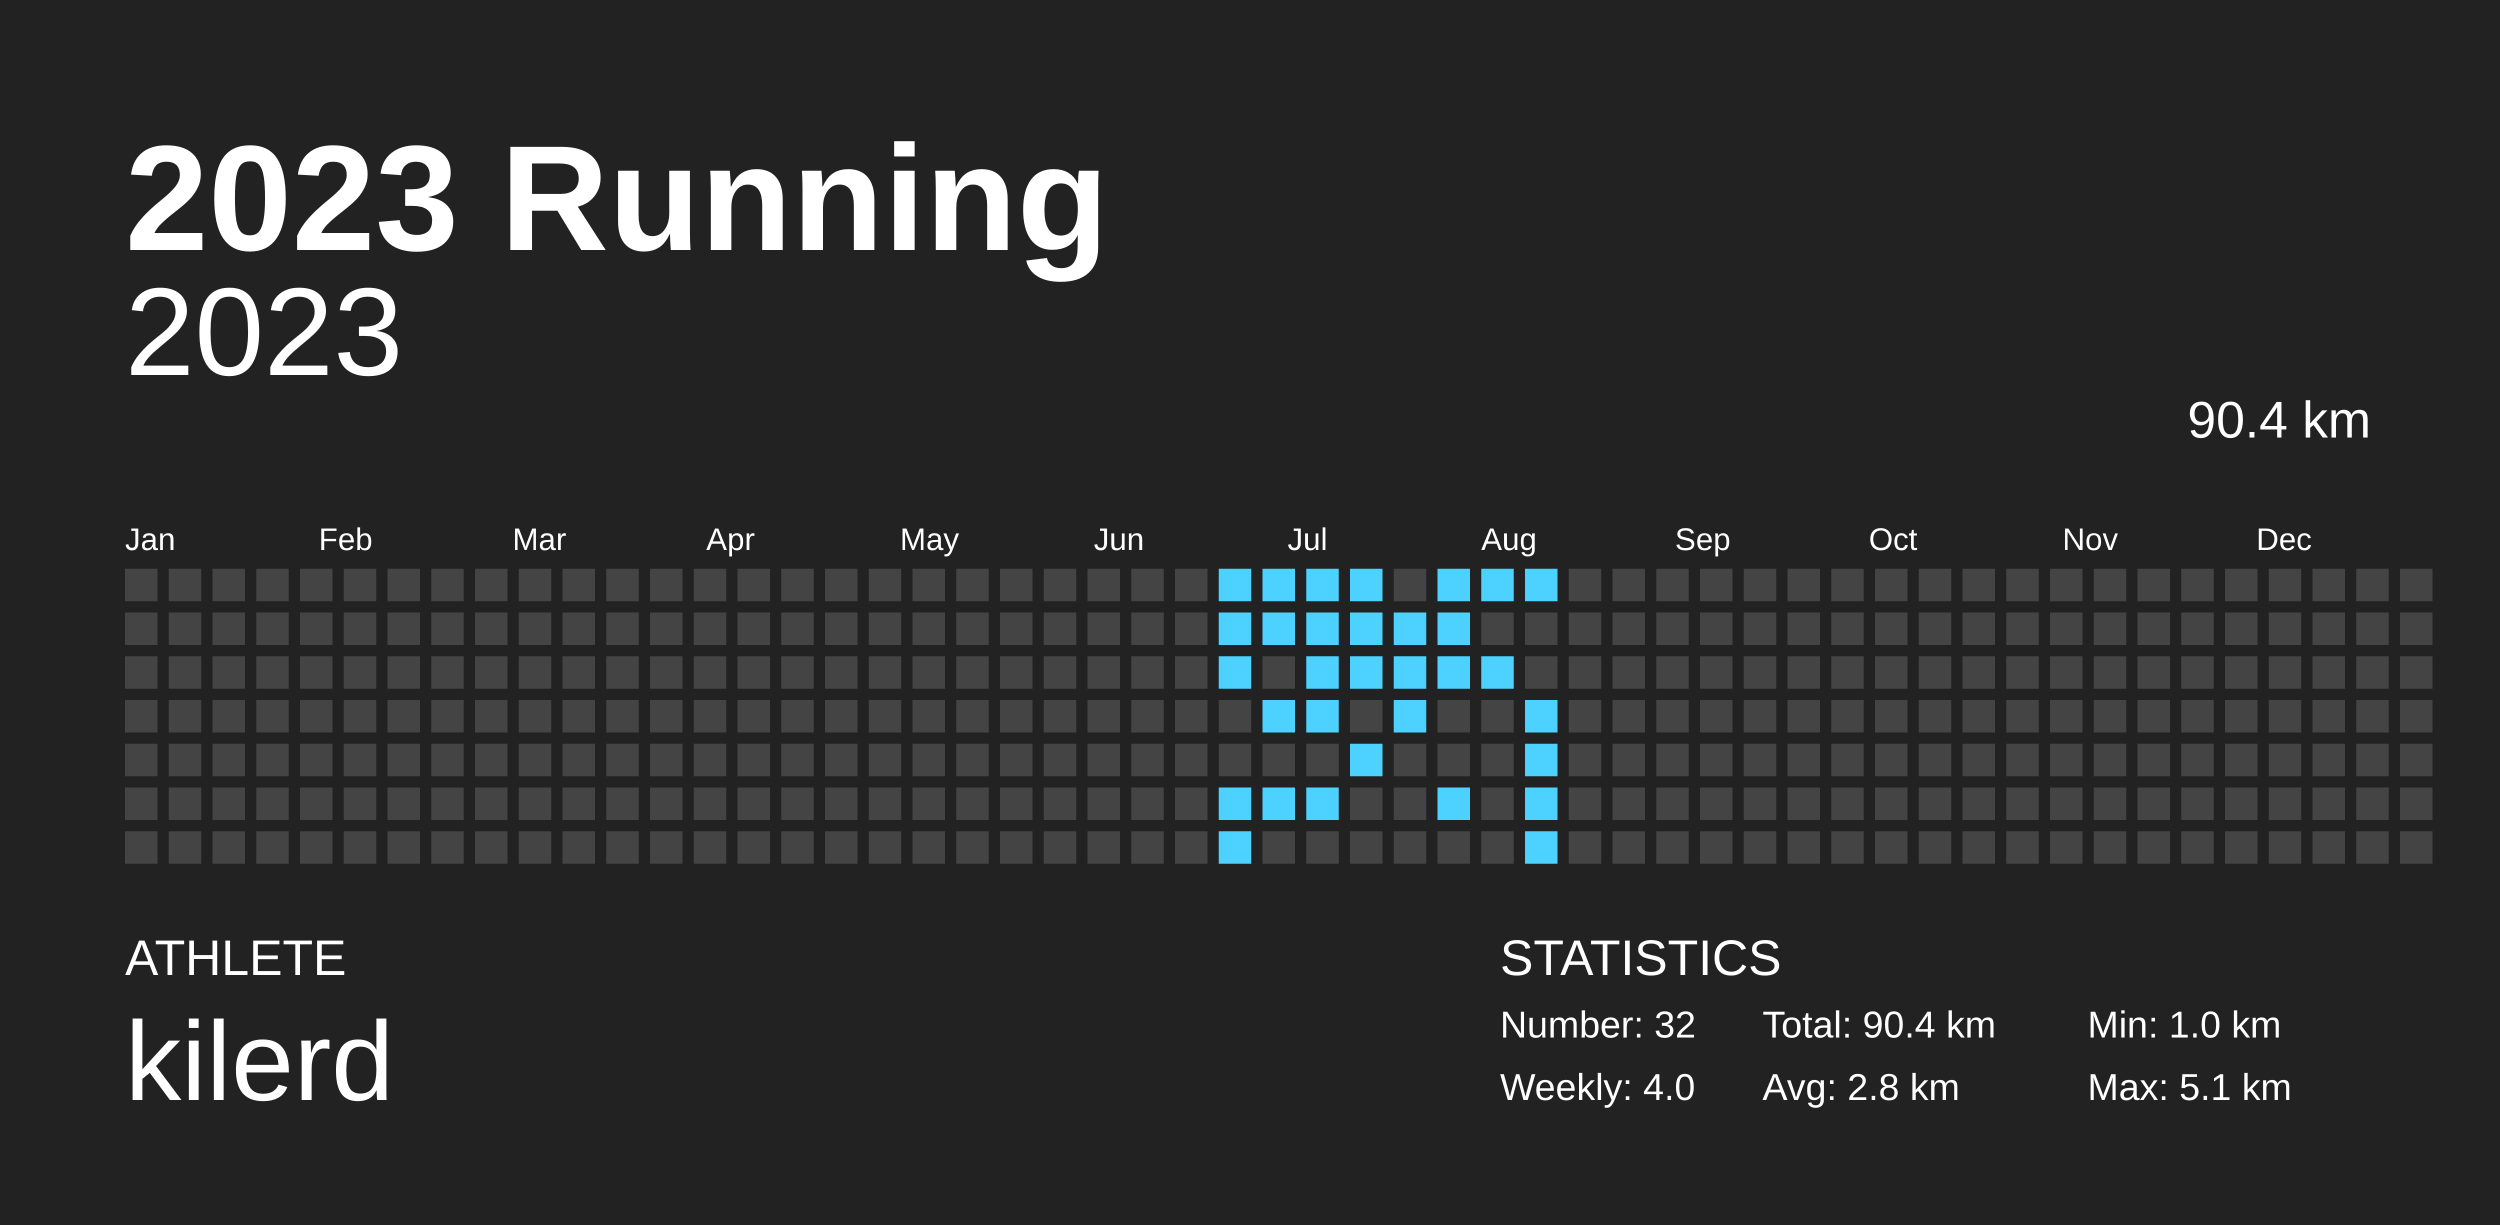
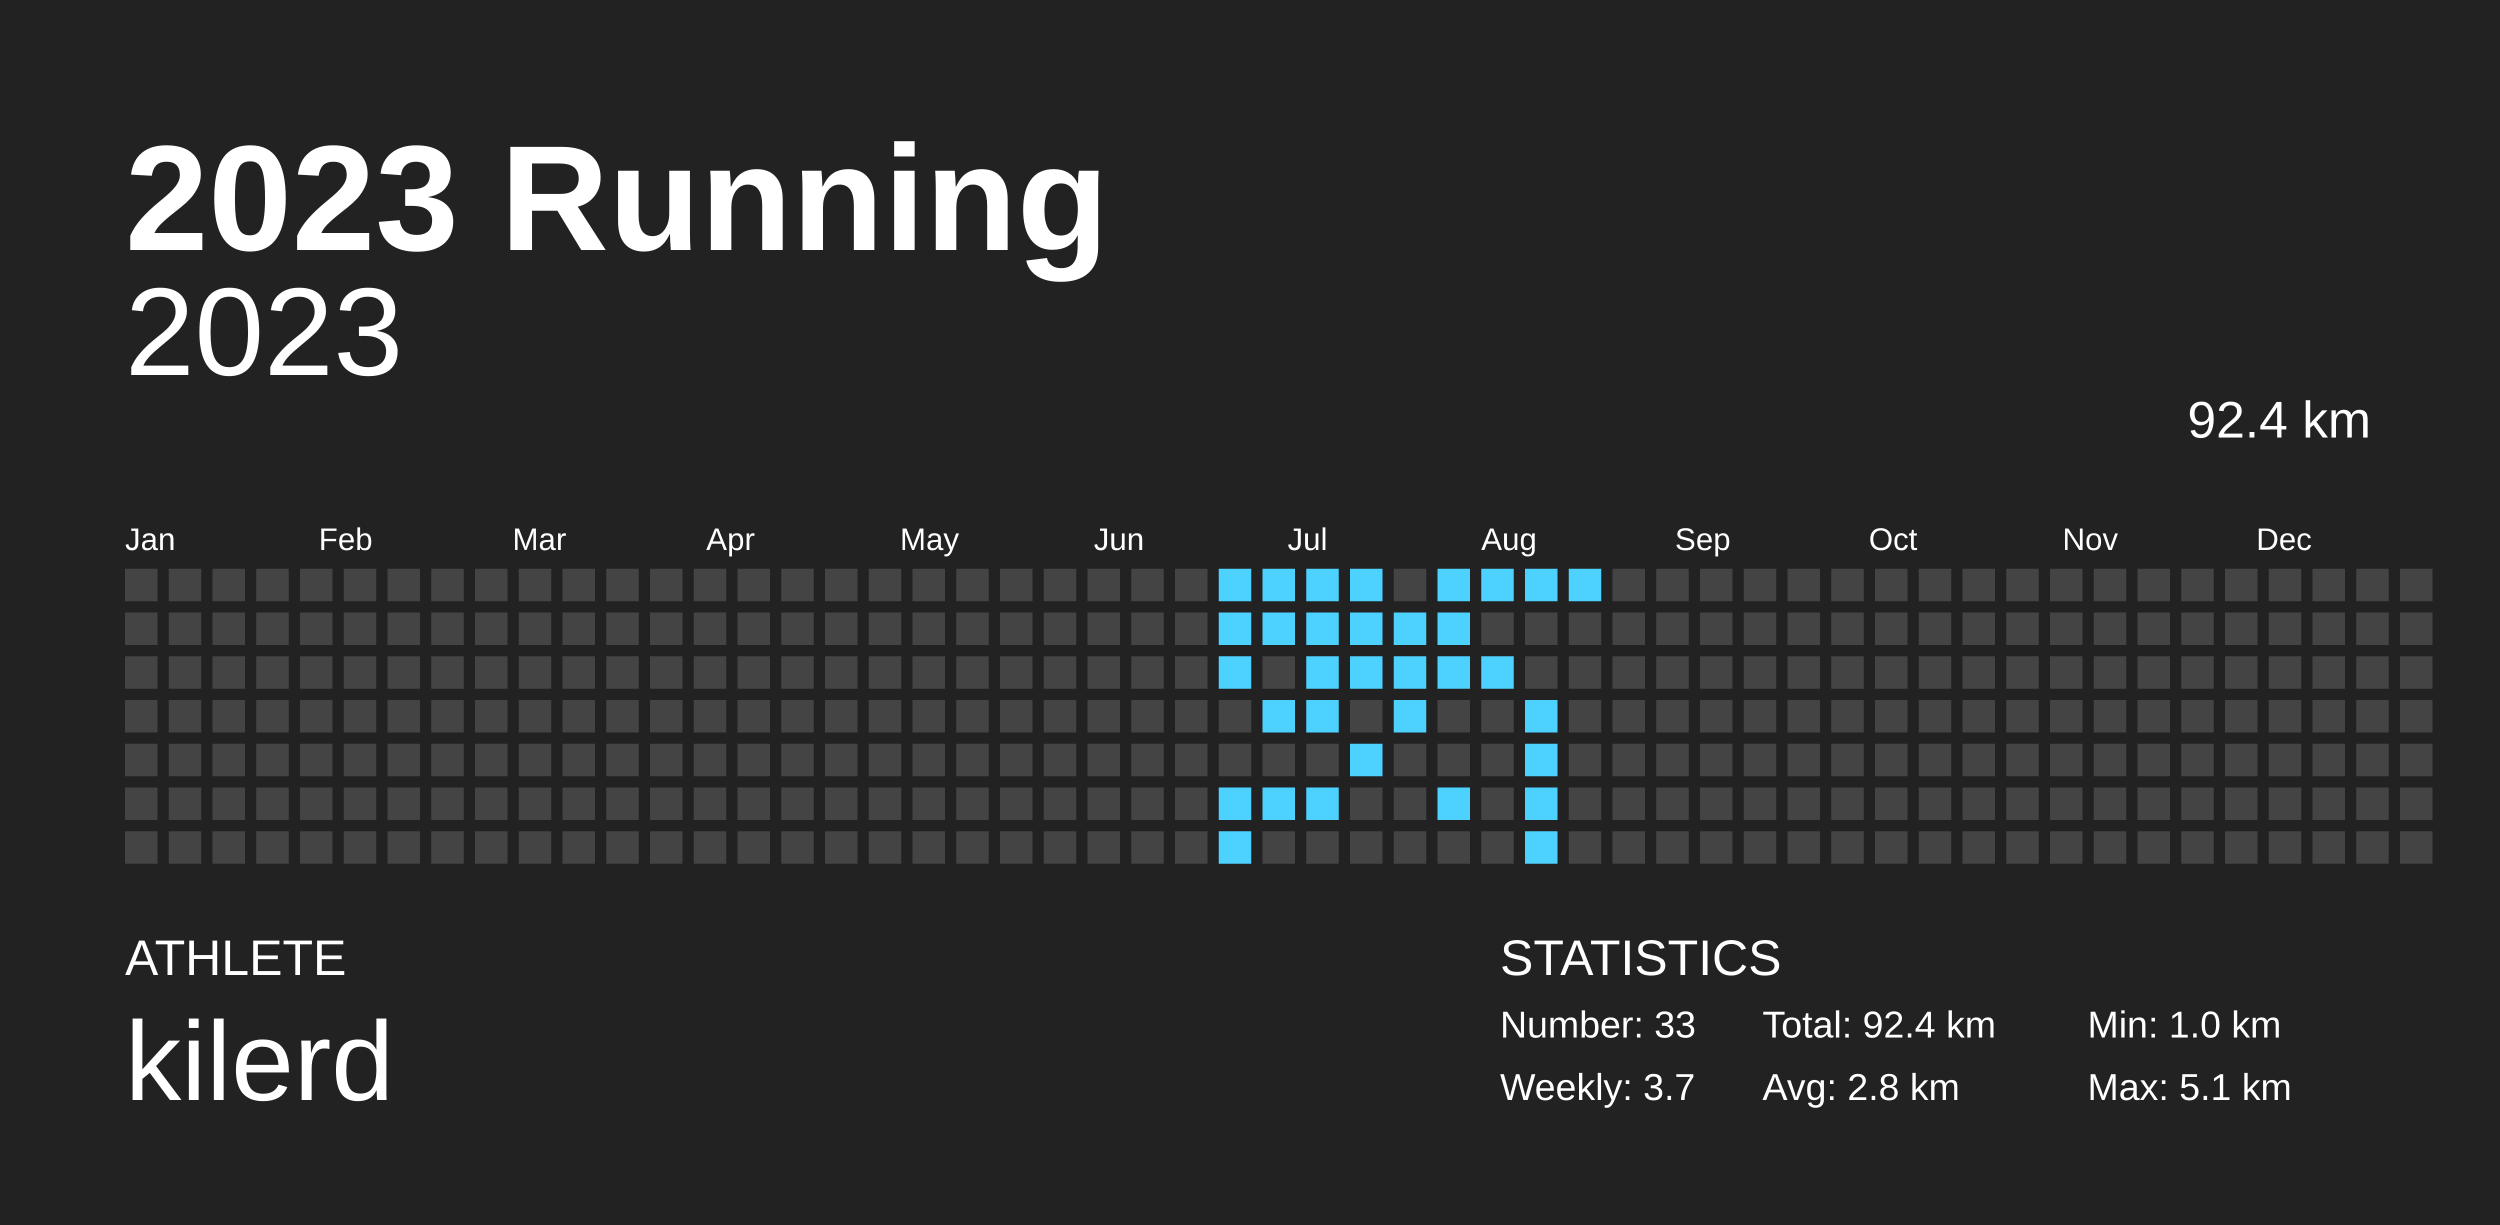
<svg xmlns="http://www.w3.org/2000/svg" baseProfile="full" height="98mm" version="1.1" viewBox="0,0,200,98" width="200mm">
  <defs />
  <rect fill="#222222" height="98" width="200" x="0" y="0" />
  <text fill="#FFFFFF" style="font-size:12px; font-family:Arial; font-weight:bold;" x="10" y="20">2023 Running</text>
  <text fill="#FFFFFF" style="font-size:4px; font-family:Arial" x="10" y="78">ATHLETE</text>
  <text fill="#FFFFFF" style="font-size:9px; font-family:Arial" x="10" y="88">kilerd</text>
  <text fill="#FFFFFF" style="font-size:4px; font-family:Arial" x="120" y="78">STATISTICS</text>
-   <text fill="#FFFFFF" style="font-size:3px; font-family:Arial" x="120" y="83">Number: 32</text>
-   <text fill="#FFFFFF" style="font-size:3px; font-family:Arial" x="120" y="88">Weekly: 4.0</text>
-   <text fill="#FFFFFF" style="font-size:3px; font-family:Arial" x="141" y="83">Total: 90.4 km</text>
+   <text fill="#FFFFFF" style="font-size:3px; font-family:Arial" x="120" y="83">Number: 33</text>
+   <text fill="#FFFFFF" style="font-size:3px; font-family:Arial" x="120" y="88">Weekly: 3.7</text>
+   <text fill="#FFFFFF" style="font-size:3px; font-family:Arial" x="141" y="83">Total: 92.4 km</text>
  <text fill="#FFFFFF" style="font-size:3px; font-family:Arial" x="141" y="88">Avg: 2.8 km</text>
  <text fill="#FFFFFF" style="font-size:3px; font-family:Arial" x="167" y="83">Min: 1.0 km</text>
  <text fill="#FFFFFF" style="font-size:3px; font-family:Arial" x="167" y="88">Max: 5.1 km</text>
  <text alignment-baseline="hanging" fill="#FFFFFF" style="font-size:10.0px; font-family:Arial;" x="10" y="30">2023</text>
-   <text alignment-baseline="hanging" fill="#FFFFFF" style="font-size:4.125px; font-family:Arial;" x="175" y="35">90.4 km</text>
+   <text alignment-baseline="hanging" fill="#FFFFFF" style="font-size:4.125px; font-family:Arial;" x="175" y="35">92.4 km</text>
  <text fill="#FFFFFF" style="font-size:2.5px; font-family:Arial" x="10.0" y="44">Jan</text>
  <text fill="#FFFFFF" style="font-size:2.5px; font-family:Arial" x="25.5" y="44">Feb</text>
  <text fill="#FFFFFF" style="font-size:2.5px; font-family:Arial" x="41.0" y="44">Mar</text>
  <text fill="#FFFFFF" style="font-size:2.5px; font-family:Arial" x="56.5" y="44">Apr</text>
  <text fill="#FFFFFF" style="font-size:2.5px; font-family:Arial" x="72.0" y="44">May</text>
  <text fill="#FFFFFF" style="font-size:2.5px; font-family:Arial" x="87.5" y="44">Jun</text>
  <text fill="#FFFFFF" style="font-size:2.5px; font-family:Arial" x="103.0" y="44">Jul</text>
  <text fill="#FFFFFF" style="font-size:2.5px; font-family:Arial" x="118.5" y="44">Aug</text>
  <text fill="#FFFFFF" style="font-size:2.5px; font-family:Arial" x="134.0" y="44">Sep</text>
  <text fill="#FFFFFF" style="font-size:2.5px; font-family:Arial" x="149.5" y="44">Oct</text>
  <text fill="#FFFFFF" style="font-size:2.5px; font-family:Arial" x="165.0" y="44">Nov</text>
  <text fill="#FFFFFF" style="font-size:2.5px; font-family:Arial" x="180.5" y="44">Dec</text>
  <rect fill="#444444" height="2.6" width="2.6" x="10.0" y="45.5" />
  <rect fill="#444444" height="2.6" width="2.6" x="10.0" y="49.0" />
  <rect fill="#444444" height="2.6" width="2.6" x="10.0" y="52.5" />
  <rect fill="#444444" height="2.6" width="2.6" x="10.0" y="56.0" />
  <rect fill="#444444" height="2.6" width="2.6" x="10.0" y="59.5" />
  <rect fill="#444444" height="2.6" width="2.6" x="10.0" y="63.0" />
  <rect fill="#444444" height="2.6" width="2.6" x="10.0" y="66.5" />
  <rect fill="#444444" height="2.6" width="2.6" x="13.5" y="45.5" />
  <rect fill="#444444" height="2.6" width="2.6" x="13.5" y="49.0" />
  <rect fill="#444444" height="2.6" width="2.6" x="13.5" y="52.5" />
  <rect fill="#444444" height="2.6" width="2.6" x="13.5" y="56.0" />
  <rect fill="#444444" height="2.6" width="2.6" x="13.5" y="59.5" />
  <rect fill="#444444" height="2.6" width="2.6" x="13.5" y="63.0" />
  <rect fill="#444444" height="2.6" width="2.6" x="13.5" y="66.5" />
  <rect fill="#444444" height="2.6" width="2.6" x="17.0" y="45.5" />
  <rect fill="#444444" height="2.6" width="2.6" x="17.0" y="49.0" />
  <rect fill="#444444" height="2.6" width="2.6" x="17.0" y="52.5" />
  <rect fill="#444444" height="2.6" width="2.6" x="17.0" y="56.0" />
  <rect fill="#444444" height="2.6" width="2.6" x="17.0" y="59.5" />
  <rect fill="#444444" height="2.6" width="2.6" x="17.0" y="63.0" />
  <rect fill="#444444" height="2.6" width="2.6" x="17.0" y="66.5" />
  <rect fill="#444444" height="2.6" width="2.6" x="20.5" y="45.5" />
  <rect fill="#444444" height="2.6" width="2.6" x="20.5" y="49.0" />
  <rect fill="#444444" height="2.6" width="2.6" x="20.5" y="52.5" />
  <rect fill="#444444" height="2.6" width="2.6" x="20.5" y="56.0" />
  <rect fill="#444444" height="2.6" width="2.6" x="20.5" y="59.5" />
  <rect fill="#444444" height="2.6" width="2.6" x="20.5" y="63.0" />
  <rect fill="#444444" height="2.6" width="2.6" x="20.5" y="66.5" />
  <rect fill="#444444" height="2.6" width="2.6" x="24.0" y="45.5" />
  <rect fill="#444444" height="2.6" width="2.6" x="24.0" y="49.0" />
  <rect fill="#444444" height="2.6" width="2.6" x="24.0" y="52.5" />
  <rect fill="#444444" height="2.6" width="2.6" x="24.0" y="56.0" />
  <rect fill="#444444" height="2.6" width="2.6" x="24.0" y="59.5" />
  <rect fill="#444444" height="2.6" width="2.6" x="24.0" y="63.0" />
  <rect fill="#444444" height="2.6" width="2.6" x="24.0" y="66.5" />
  <rect fill="#444444" height="2.6" width="2.6" x="27.5" y="45.5" />
  <rect fill="#444444" height="2.6" width="2.6" x="27.5" y="49.0" />
  <rect fill="#444444" height="2.6" width="2.6" x="27.5" y="52.5" />
  <rect fill="#444444" height="2.6" width="2.6" x="27.5" y="56.0" />
  <rect fill="#444444" height="2.6" width="2.6" x="27.5" y="59.5" />
  <rect fill="#444444" height="2.6" width="2.6" x="27.5" y="63.0" />
  <rect fill="#444444" height="2.6" width="2.6" x="27.5" y="66.5" />
  <rect fill="#444444" height="2.6" width="2.6" x="31.0" y="45.5" />
  <rect fill="#444444" height="2.6" width="2.6" x="31.0" y="49.0" />
  <rect fill="#444444" height="2.6" width="2.6" x="31.0" y="52.5" />
  <rect fill="#444444" height="2.6" width="2.6" x="31.0" y="56.0" />
  <rect fill="#444444" height="2.6" width="2.6" x="31.0" y="59.5" />
  <rect fill="#444444" height="2.6" width="2.6" x="31.0" y="63.0" />
  <rect fill="#444444" height="2.6" width="2.6" x="31.0" y="66.5" />
  <rect fill="#444444" height="2.6" width="2.6" x="34.5" y="45.5" />
  <rect fill="#444444" height="2.6" width="2.6" x="34.5" y="49.0" />
  <rect fill="#444444" height="2.6" width="2.6" x="34.5" y="52.5" />
  <rect fill="#444444" height="2.6" width="2.6" x="34.5" y="56.0" />
  <rect fill="#444444" height="2.6" width="2.6" x="34.5" y="59.5" />
  <rect fill="#444444" height="2.6" width="2.6" x="34.5" y="63.0" />
  <rect fill="#444444" height="2.6" width="2.6" x="34.5" y="66.5" />
  <rect fill="#444444" height="2.6" width="2.6" x="38.0" y="45.5" />
  <rect fill="#444444" height="2.6" width="2.6" x="38.0" y="49.0" />
  <rect fill="#444444" height="2.6" width="2.6" x="38.0" y="52.5" />
  <rect fill="#444444" height="2.6" width="2.6" x="38.0" y="56.0" />
  <rect fill="#444444" height="2.6" width="2.6" x="38.0" y="59.5" />
  <rect fill="#444444" height="2.6" width="2.6" x="38.0" y="63.0" />
  <rect fill="#444444" height="2.6" width="2.6" x="38.0" y="66.5" />
  <rect fill="#444444" height="2.6" width="2.6" x="41.5" y="45.5" />
  <rect fill="#444444" height="2.6" width="2.6" x="41.5" y="49.0" />
  <rect fill="#444444" height="2.6" width="2.6" x="41.5" y="52.5" />
  <rect fill="#444444" height="2.6" width="2.6" x="41.5" y="56.0" />
  <rect fill="#444444" height="2.6" width="2.6" x="41.5" y="59.5" />
  <rect fill="#444444" height="2.6" width="2.6" x="41.5" y="63.0" />
  <rect fill="#444444" height="2.6" width="2.6" x="41.5" y="66.5" />
  <rect fill="#444444" height="2.6" width="2.6" x="45.0" y="45.5" />
  <rect fill="#444444" height="2.6" width="2.6" x="45.0" y="49.0" />
  <rect fill="#444444" height="2.6" width="2.6" x="45.0" y="52.5" />
  <rect fill="#444444" height="2.6" width="2.6" x="45.0" y="56.0" />
  <rect fill="#444444" height="2.6" width="2.6" x="45.0" y="59.5" />
  <rect fill="#444444" height="2.6" width="2.6" x="45.0" y="63.0" />
  <rect fill="#444444" height="2.6" width="2.6" x="45.0" y="66.5" />
  <rect fill="#444444" height="2.6" width="2.6" x="48.5" y="45.5" />
  <rect fill="#444444" height="2.6" width="2.6" x="48.5" y="49.0" />
  <rect fill="#444444" height="2.6" width="2.6" x="48.5" y="52.5" />
  <rect fill="#444444" height="2.6" width="2.6" x="48.5" y="56.0" />
  <rect fill="#444444" height="2.6" width="2.6" x="48.5" y="59.5" />
  <rect fill="#444444" height="2.6" width="2.6" x="48.5" y="63.0" />
  <rect fill="#444444" height="2.6" width="2.6" x="48.5" y="66.5" />
  <rect fill="#444444" height="2.6" width="2.6" x="52.0" y="45.5" />
  <rect fill="#444444" height="2.6" width="2.6" x="52.0" y="49.0" />
  <rect fill="#444444" height="2.6" width="2.6" x="52.0" y="52.5" />
  <rect fill="#444444" height="2.6" width="2.6" x="52.0" y="56.0" />
  <rect fill="#444444" height="2.6" width="2.6" x="52.0" y="59.5" />
  <rect fill="#444444" height="2.6" width="2.6" x="52.0" y="63.0" />
  <rect fill="#444444" height="2.6" width="2.6" x="52.0" y="66.5" />
  <rect fill="#444444" height="2.6" width="2.6" x="55.5" y="45.5" />
  <rect fill="#444444" height="2.6" width="2.6" x="55.5" y="49.0" />
  <rect fill="#444444" height="2.6" width="2.6" x="55.5" y="52.5" />
  <rect fill="#444444" height="2.6" width="2.6" x="55.5" y="56.0" />
  <rect fill="#444444" height="2.6" width="2.6" x="55.5" y="59.5" />
  <rect fill="#444444" height="2.6" width="2.6" x="55.5" y="63.0" />
  <rect fill="#444444" height="2.6" width="2.6" x="55.5" y="66.5" />
  <rect fill="#444444" height="2.6" width="2.6" x="59.0" y="45.5" />
  <rect fill="#444444" height="2.6" width="2.6" x="59.0" y="49.0" />
  <rect fill="#444444" height="2.6" width="2.6" x="59.0" y="52.5" />
  <rect fill="#444444" height="2.6" width="2.6" x="59.0" y="56.0" />
  <rect fill="#444444" height="2.6" width="2.6" x="59.0" y="59.5" />
  <rect fill="#444444" height="2.6" width="2.6" x="59.0" y="63.0" />
  <rect fill="#444444" height="2.6" width="2.6" x="59.0" y="66.5" />
  <rect fill="#444444" height="2.6" width="2.6" x="62.5" y="45.5" />
  <rect fill="#444444" height="2.6" width="2.6" x="62.5" y="49.0" />
  <rect fill="#444444" height="2.6" width="2.6" x="62.5" y="52.5" />
  <rect fill="#444444" height="2.6" width="2.6" x="62.5" y="56.0" />
  <rect fill="#444444" height="2.6" width="2.6" x="62.5" y="59.5" />
  <rect fill="#444444" height="2.6" width="2.6" x="62.5" y="63.0" />
  <rect fill="#444444" height="2.6" width="2.6" x="62.5" y="66.5" />
  <rect fill="#444444" height="2.6" width="2.6" x="66.0" y="45.5" />
  <rect fill="#444444" height="2.6" width="2.6" x="66.0" y="49.0" />
  <rect fill="#444444" height="2.6" width="2.6" x="66.0" y="52.5" />
  <rect fill="#444444" height="2.6" width="2.6" x="66.0" y="56.0" />
  <rect fill="#444444" height="2.6" width="2.6" x="66.0" y="59.5" />
  <rect fill="#444444" height="2.6" width="2.6" x="66.0" y="63.0" />
  <rect fill="#444444" height="2.6" width="2.6" x="66.0" y="66.5" />
  <rect fill="#444444" height="2.6" width="2.6" x="69.5" y="45.5" />
  <rect fill="#444444" height="2.6" width="2.6" x="69.5" y="49.0" />
  <rect fill="#444444" height="2.6" width="2.6" x="69.5" y="52.5" />
  <rect fill="#444444" height="2.6" width="2.6" x="69.5" y="56.0" />
  <rect fill="#444444" height="2.6" width="2.6" x="69.5" y="59.5" />
  <rect fill="#444444" height="2.6" width="2.6" x="69.5" y="63.0" />
  <rect fill="#444444" height="2.6" width="2.6" x="69.5" y="66.5" />
  <rect fill="#444444" height="2.6" width="2.6" x="73.0" y="45.5" />
  <rect fill="#444444" height="2.6" width="2.6" x="73.0" y="49.0" />
  <rect fill="#444444" height="2.6" width="2.6" x="73.0" y="52.5" />
  <rect fill="#444444" height="2.6" width="2.6" x="73.0" y="56.0" />
  <rect fill="#444444" height="2.6" width="2.6" x="73.0" y="59.5" />
  <rect fill="#444444" height="2.6" width="2.6" x="73.0" y="63.0" />
  <rect fill="#444444" height="2.6" width="2.6" x="73.0" y="66.5" />
  <rect fill="#444444" height="2.6" width="2.6" x="76.5" y="45.5" />
  <rect fill="#444444" height="2.6" width="2.6" x="76.5" y="49.0" />
  <rect fill="#444444" height="2.6" width="2.6" x="76.5" y="52.5" />
  <rect fill="#444444" height="2.6" width="2.6" x="76.5" y="56.0" />
  <rect fill="#444444" height="2.6" width="2.6" x="76.5" y="59.5" />
  <rect fill="#444444" height="2.6" width="2.6" x="76.5" y="63.0" />
  <rect fill="#444444" height="2.6" width="2.6" x="76.5" y="66.5" />
  <rect fill="#444444" height="2.6" width="2.6" x="80.0" y="45.5" />
  <rect fill="#444444" height="2.6" width="2.6" x="80.0" y="49.0" />
  <rect fill="#444444" height="2.6" width="2.6" x="80.0" y="52.5" />
  <rect fill="#444444" height="2.6" width="2.6" x="80.0" y="56.0" />
  <rect fill="#444444" height="2.6" width="2.6" x="80.0" y="59.5" />
  <rect fill="#444444" height="2.6" width="2.6" x="80.0" y="63.0" />
  <rect fill="#444444" height="2.6" width="2.6" x="80.0" y="66.5" />
  <rect fill="#444444" height="2.6" width="2.6" x="83.5" y="45.5" />
  <rect fill="#444444" height="2.6" width="2.6" x="83.5" y="49.0" />
  <rect fill="#444444" height="2.6" width="2.6" x="83.5" y="52.5" />
  <rect fill="#444444" height="2.6" width="2.6" x="83.5" y="56.0" />
  <rect fill="#444444" height="2.6" width="2.6" x="83.5" y="59.5" />
  <rect fill="#444444" height="2.6" width="2.6" x="83.5" y="63.0" />
  <rect fill="#444444" height="2.6" width="2.6" x="83.5" y="66.5" />
  <rect fill="#444444" height="2.6" width="2.6" x="87.0" y="45.5" />
  <rect fill="#444444" height="2.6" width="2.6" x="87.0" y="49.0" />
  <rect fill="#444444" height="2.6" width="2.6" x="87.0" y="52.5" />
  <rect fill="#444444" height="2.6" width="2.6" x="87.0" y="56.0" />
  <rect fill="#444444" height="2.6" width="2.6" x="87.0" y="59.5" />
  <rect fill="#444444" height="2.6" width="2.6" x="87.0" y="63.0" />
  <rect fill="#444444" height="2.6" width="2.6" x="87.0" y="66.5" />
  <rect fill="#444444" height="2.6" width="2.6" x="90.5" y="45.5" />
  <rect fill="#444444" height="2.6" width="2.6" x="90.5" y="49.0" />
  <rect fill="#444444" height="2.6" width="2.6" x="90.5" y="52.5" />
  <rect fill="#444444" height="2.6" width="2.6" x="90.5" y="56.0" />
  <rect fill="#444444" height="2.6" width="2.6" x="90.5" y="59.5" />
  <rect fill="#444444" height="2.6" width="2.6" x="90.5" y="63.0" />
  <rect fill="#444444" height="2.6" width="2.6" x="90.5" y="66.5" />
  <rect fill="#444444" height="2.6" width="2.6" x="94.0" y="45.5" />
  <rect fill="#444444" height="2.6" width="2.6" x="94.0" y="49.0" />
  <rect fill="#444444" height="2.6" width="2.6" x="94.0" y="52.5" />
  <rect fill="#444444" height="2.6" width="2.6" x="94.0" y="56.0" />
  <rect fill="#444444" height="2.6" width="2.6" x="94.0" y="59.5" />
  <rect fill="#444444" height="2.6" width="2.6" x="94.0" y="63.0" />
  <rect fill="#444444" height="2.6" width="2.6" x="94.0" y="66.5" />
  <rect fill="#4dd2ff" height="2.6" width="2.6" x="97.5" y="45.5" />
  <rect fill="#4dd2ff" height="2.6" width="2.6" x="97.5" y="49.0" />
  <rect fill="#4dd2ff" height="2.6" width="2.6" x="97.5" y="52.5" />
  <rect fill="#444444" height="2.6" width="2.6" x="97.5" y="56.0" />
  <rect fill="#444444" height="2.6" width="2.6" x="97.5" y="59.5" />
  <rect fill="#4dd2ff" height="2.6" width="2.6" x="97.5" y="63.0" />
  <rect fill="#4dd2ff" height="2.6" width="2.6" x="97.5" y="66.5" />
  <rect fill="#4dd2ff" height="2.6" width="2.6" x="101.0" y="45.5" />
  <rect fill="#4dd2ff" height="2.6" width="2.6" x="101.0" y="49.0" />
  <rect fill="#444444" height="2.6" width="2.6" x="101.0" y="52.5" />
  <rect fill="#4dd2ff" height="2.6" width="2.6" x="101.0" y="56.0" />
  <rect fill="#444444" height="2.6" width="2.6" x="101.0" y="59.5" />
  <rect fill="#4dd2ff" height="2.6" width="2.6" x="101.0" y="63.0" />
  <rect fill="#444444" height="2.6" width="2.6" x="101.0" y="66.5" />
  <rect fill="#4dd2ff" height="2.6" width="2.6" x="104.5" y="45.5" />
  <rect fill="#4dd2ff" height="2.6" width="2.6" x="104.5" y="49.0" />
  <rect fill="#4dd2ff" height="2.6" width="2.6" x="104.5" y="52.5" />
  <rect fill="#4dd2ff" height="2.6" width="2.6" x="104.5" y="56.0" />
  <rect fill="#444444" height="2.6" width="2.6" x="104.5" y="59.5" />
  <rect fill="#4dd2ff" height="2.6" width="2.6" x="104.5" y="63.0" />
  <rect fill="#444444" height="2.6" width="2.6" x="104.5" y="66.5" />
  <rect fill="#4dd2ff" height="2.6" width="2.6" x="108.0" y="45.5" />
  <rect fill="#4dd2ff" height="2.6" width="2.6" x="108.0" y="49.0" />
  <rect fill="#4dd2ff" height="2.6" width="2.6" x="108.0" y="52.5" />
  <rect fill="#444444" height="2.6" width="2.6" x="108.0" y="56.0" />
  <rect fill="#4dd2ff" height="2.6" width="2.6" x="108.0" y="59.5" />
  <rect fill="#444444" height="2.6" width="2.6" x="108.0" y="63.0" />
  <rect fill="#444444" height="2.6" width="2.6" x="108.0" y="66.5" />
  <rect fill="#444444" height="2.6" width="2.6" x="111.5" y="45.5" />
  <rect fill="#4dd2ff" height="2.6" width="2.6" x="111.5" y="49.0" />
  <rect fill="#4dd2ff" height="2.6" width="2.6" x="111.5" y="52.5" />
  <rect fill="#4dd2ff" height="2.6" width="2.6" x="111.5" y="56.0" />
  <rect fill="#444444" height="2.6" width="2.6" x="111.5" y="59.5" />
  <rect fill="#444444" height="2.6" width="2.6" x="111.5" y="63.0" />
  <rect fill="#444444" height="2.6" width="2.6" x="111.5" y="66.5" />
  <rect fill="#4dd2ff" height="2.6" width="2.6" x="115.0" y="45.5" />
  <rect fill="#4dd2ff" height="2.6" width="2.6" x="115.0" y="49.0" />
  <rect fill="#4dd2ff" height="2.6" width="2.6" x="115.0" y="52.5" />
  <rect fill="#444444" height="2.6" width="2.6" x="115.0" y="56.0" />
  <rect fill="#444444" height="2.6" width="2.6" x="115.0" y="59.5" />
  <rect fill="#4dd2ff" height="2.6" width="2.6" x="115.0" y="63.0" />
  <rect fill="#444444" height="2.6" width="2.6" x="115.0" y="66.5" />
  <rect fill="#4dd2ff" height="2.6" width="2.6" x="118.5" y="45.5" />
  <rect fill="#444444" height="2.6" width="2.6" x="118.5" y="49.0" />
  <rect fill="#4dd2ff" height="2.6" width="2.6" x="118.5" y="52.5" />
  <rect fill="#444444" height="2.6" width="2.6" x="118.5" y="56.0" />
  <rect fill="#444444" height="2.6" width="2.6" x="118.5" y="59.5" />
  <rect fill="#444444" height="2.6" width="2.6" x="118.5" y="63.0" />
  <rect fill="#444444" height="2.6" width="2.6" x="118.5" y="66.5" />
  <rect fill="#4dd2ff" height="2.6" width="2.6" x="122.0" y="45.5" />
  <rect fill="#444444" height="2.6" width="2.6" x="122.0" y="49.0" />
  <rect fill="#444444" height="2.6" width="2.6" x="122.0" y="52.5" />
  <rect fill="#4dd2ff" height="2.6" width="2.6" x="122.0" y="56.0" />
  <rect fill="#4dd2ff" height="2.6" width="2.6" x="122.0" y="59.5" />
  <rect fill="#4dd2ff" height="2.6" width="2.6" x="122.0" y="63.0" />
  <rect fill="#4dd2ff" height="2.6" width="2.6" x="122.0" y="66.5" />
-   <rect fill="#444444" height="2.6" width="2.6" x="125.5" y="45.5" />
+   <rect fill="#4dd2ff" height="2.6" width="2.6" x="125.5" y="45.5" />
  <rect fill="#444444" height="2.6" width="2.6" x="125.5" y="49.0" />
  <rect fill="#444444" height="2.6" width="2.6" x="125.5" y="52.5" />
  <rect fill="#444444" height="2.6" width="2.6" x="125.5" y="56.0" />
  <rect fill="#444444" height="2.6" width="2.6" x="125.5" y="59.5" />
  <rect fill="#444444" height="2.6" width="2.6" x="125.5" y="63.0" />
  <rect fill="#444444" height="2.6" width="2.6" x="125.5" y="66.5" />
  <rect fill="#444444" height="2.6" width="2.6" x="129.0" y="45.5" />
  <rect fill="#444444" height="2.6" width="2.6" x="129.0" y="49.0" />
  <rect fill="#444444" height="2.6" width="2.6" x="129.0" y="52.5" />
  <rect fill="#444444" height="2.6" width="2.6" x="129.0" y="56.0" />
  <rect fill="#444444" height="2.6" width="2.6" x="129.0" y="59.5" />
  <rect fill="#444444" height="2.6" width="2.6" x="129.0" y="63.0" />
  <rect fill="#444444" height="2.6" width="2.6" x="129.0" y="66.5" />
  <rect fill="#444444" height="2.6" width="2.6" x="132.5" y="45.5" />
  <rect fill="#444444" height="2.6" width="2.6" x="132.5" y="49.0" />
  <rect fill="#444444" height="2.6" width="2.6" x="132.5" y="52.5" />
  <rect fill="#444444" height="2.6" width="2.6" x="132.5" y="56.0" />
  <rect fill="#444444" height="2.6" width="2.6" x="132.5" y="59.5" />
  <rect fill="#444444" height="2.6" width="2.6" x="132.5" y="63.0" />
  <rect fill="#444444" height="2.6" width="2.6" x="132.5" y="66.5" />
  <rect fill="#444444" height="2.6" width="2.6" x="136.0" y="45.5" />
  <rect fill="#444444" height="2.6" width="2.6" x="136.0" y="49.0" />
  <rect fill="#444444" height="2.6" width="2.6" x="136.0" y="52.5" />
  <rect fill="#444444" height="2.6" width="2.6" x="136.0" y="56.0" />
  <rect fill="#444444" height="2.6" width="2.6" x="136.0" y="59.5" />
  <rect fill="#444444" height="2.6" width="2.6" x="136.0" y="63.0" />
  <rect fill="#444444" height="2.6" width="2.6" x="136.0" y="66.5" />
  <rect fill="#444444" height="2.6" width="2.6" x="139.5" y="45.5" />
  <rect fill="#444444" height="2.6" width="2.6" x="139.5" y="49.0" />
  <rect fill="#444444" height="2.6" width="2.6" x="139.5" y="52.5" />
  <rect fill="#444444" height="2.6" width="2.6" x="139.5" y="56.0" />
  <rect fill="#444444" height="2.6" width="2.6" x="139.5" y="59.5" />
  <rect fill="#444444" height="2.6" width="2.6" x="139.5" y="63.0" />
  <rect fill="#444444" height="2.6" width="2.6" x="139.5" y="66.5" />
  <rect fill="#444444" height="2.6" width="2.6" x="143.0" y="45.5" />
  <rect fill="#444444" height="2.6" width="2.6" x="143.0" y="49.0" />
  <rect fill="#444444" height="2.6" width="2.6" x="143.0" y="52.5" />
  <rect fill="#444444" height="2.6" width="2.6" x="143.0" y="56.0" />
  <rect fill="#444444" height="2.6" width="2.6" x="143.0" y="59.5" />
  <rect fill="#444444" height="2.6" width="2.6" x="143.0" y="63.0" />
  <rect fill="#444444" height="2.6" width="2.6" x="143.0" y="66.5" />
  <rect fill="#444444" height="2.6" width="2.6" x="146.5" y="45.5" />
  <rect fill="#444444" height="2.6" width="2.6" x="146.5" y="49.0" />
  <rect fill="#444444" height="2.6" width="2.6" x="146.5" y="52.5" />
  <rect fill="#444444" height="2.6" width="2.6" x="146.5" y="56.0" />
  <rect fill="#444444" height="2.6" width="2.6" x="146.5" y="59.5" />
  <rect fill="#444444" height="2.6" width="2.6" x="146.5" y="63.0" />
  <rect fill="#444444" height="2.6" width="2.6" x="146.5" y="66.5" />
  <rect fill="#444444" height="2.6" width="2.6" x="150.0" y="45.5" />
  <rect fill="#444444" height="2.6" width="2.6" x="150.0" y="49.0" />
  <rect fill="#444444" height="2.6" width="2.6" x="150.0" y="52.5" />
  <rect fill="#444444" height="2.6" width="2.6" x="150.0" y="56.0" />
  <rect fill="#444444" height="2.6" width="2.6" x="150.0" y="59.5" />
  <rect fill="#444444" height="2.6" width="2.6" x="150.0" y="63.0" />
  <rect fill="#444444" height="2.6" width="2.6" x="150.0" y="66.5" />
  <rect fill="#444444" height="2.6" width="2.6" x="153.5" y="45.5" />
  <rect fill="#444444" height="2.6" width="2.6" x="153.5" y="49.0" />
  <rect fill="#444444" height="2.6" width="2.6" x="153.5" y="52.5" />
  <rect fill="#444444" height="2.6" width="2.6" x="153.5" y="56.0" />
  <rect fill="#444444" height="2.6" width="2.6" x="153.5" y="59.5" />
  <rect fill="#444444" height="2.6" width="2.6" x="153.5" y="63.0" />
  <rect fill="#444444" height="2.6" width="2.6" x="153.5" y="66.5" />
  <rect fill="#444444" height="2.6" width="2.6" x="157.0" y="45.5" />
  <rect fill="#444444" height="2.6" width="2.6" x="157.0" y="49.0" />
  <rect fill="#444444" height="2.6" width="2.6" x="157.0" y="52.5" />
  <rect fill="#444444" height="2.6" width="2.6" x="157.0" y="56.0" />
  <rect fill="#444444" height="2.6" width="2.6" x="157.0" y="59.5" />
  <rect fill="#444444" height="2.6" width="2.6" x="157.0" y="63.0" />
  <rect fill="#444444" height="2.6" width="2.6" x="157.0" y="66.5" />
  <rect fill="#444444" height="2.6" width="2.6" x="160.5" y="45.5" />
  <rect fill="#444444" height="2.6" width="2.6" x="160.5" y="49.0" />
  <rect fill="#444444" height="2.6" width="2.6" x="160.5" y="52.5" />
  <rect fill="#444444" height="2.6" width="2.6" x="160.5" y="56.0" />
  <rect fill="#444444" height="2.6" width="2.6" x="160.5" y="59.5" />
  <rect fill="#444444" height="2.6" width="2.6" x="160.5" y="63.0" />
  <rect fill="#444444" height="2.6" width="2.6" x="160.5" y="66.5" />
  <rect fill="#444444" height="2.6" width="2.6" x="164.0" y="45.5" />
  <rect fill="#444444" height="2.6" width="2.6" x="164.0" y="49.0" />
  <rect fill="#444444" height="2.6" width="2.6" x="164.0" y="52.5" />
  <rect fill="#444444" height="2.6" width="2.6" x="164.0" y="56.0" />
  <rect fill="#444444" height="2.6" width="2.6" x="164.0" y="59.5" />
  <rect fill="#444444" height="2.6" width="2.6" x="164.0" y="63.0" />
  <rect fill="#444444" height="2.6" width="2.6" x="164.0" y="66.5" />
  <rect fill="#444444" height="2.6" width="2.6" x="167.5" y="45.5" />
  <rect fill="#444444" height="2.6" width="2.6" x="167.5" y="49.0" />
  <rect fill="#444444" height="2.6" width="2.6" x="167.5" y="52.5" />
  <rect fill="#444444" height="2.6" width="2.6" x="167.5" y="56.0" />
  <rect fill="#444444" height="2.6" width="2.6" x="167.5" y="59.5" />
  <rect fill="#444444" height="2.6" width="2.6" x="167.5" y="63.0" />
  <rect fill="#444444" height="2.6" width="2.6" x="167.5" y="66.5" />
  <rect fill="#444444" height="2.6" width="2.6" x="171.0" y="45.5" />
  <rect fill="#444444" height="2.6" width="2.6" x="171.0" y="49.0" />
  <rect fill="#444444" height="2.6" width="2.6" x="171.0" y="52.5" />
  <rect fill="#444444" height="2.6" width="2.6" x="171.0" y="56.0" />
  <rect fill="#444444" height="2.6" width="2.6" x="171.0" y="59.5" />
  <rect fill="#444444" height="2.6" width="2.6" x="171.0" y="63.0" />
  <rect fill="#444444" height="2.6" width="2.6" x="171.0" y="66.5" />
  <rect fill="#444444" height="2.6" width="2.6" x="174.5" y="45.5" />
  <rect fill="#444444" height="2.6" width="2.6" x="174.5" y="49.0" />
  <rect fill="#444444" height="2.6" width="2.6" x="174.5" y="52.5" />
  <rect fill="#444444" height="2.6" width="2.6" x="174.5" y="56.0" />
  <rect fill="#444444" height="2.6" width="2.6" x="174.5" y="59.5" />
  <rect fill="#444444" height="2.6" width="2.6" x="174.5" y="63.0" />
  <rect fill="#444444" height="2.6" width="2.6" x="174.5" y="66.5" />
  <rect fill="#444444" height="2.6" width="2.6" x="178.0" y="45.5" />
  <rect fill="#444444" height="2.6" width="2.6" x="178.0" y="49.0" />
  <rect fill="#444444" height="2.6" width="2.6" x="178.0" y="52.5" />
  <rect fill="#444444" height="2.6" width="2.6" x="178.0" y="56.0" />
  <rect fill="#444444" height="2.6" width="2.6" x="178.0" y="59.5" />
  <rect fill="#444444" height="2.6" width="2.6" x="178.0" y="63.0" />
  <rect fill="#444444" height="2.6" width="2.6" x="178.0" y="66.5" />
  <rect fill="#444444" height="2.6" width="2.6" x="181.5" y="45.5" />
  <rect fill="#444444" height="2.6" width="2.6" x="181.5" y="49.0" />
  <rect fill="#444444" height="2.6" width="2.6" x="181.5" y="52.5" />
  <rect fill="#444444" height="2.6" width="2.6" x="181.5" y="56.0" />
  <rect fill="#444444" height="2.6" width="2.6" x="181.5" y="59.5" />
  <rect fill="#444444" height="2.6" width="2.6" x="181.5" y="63.0" />
  <rect fill="#444444" height="2.6" width="2.6" x="181.5" y="66.5" />
  <rect fill="#444444" height="2.6" width="2.6" x="185.0" y="45.5" />
  <rect fill="#444444" height="2.6" width="2.6" x="185.0" y="49.0" />
  <rect fill="#444444" height="2.6" width="2.6" x="185.0" y="52.5" />
  <rect fill="#444444" height="2.6" width="2.6" x="185.0" y="56.0" />
  <rect fill="#444444" height="2.6" width="2.6" x="185.0" y="59.5" />
  <rect fill="#444444" height="2.6" width="2.6" x="185.0" y="63.0" />
  <rect fill="#444444" height="2.6" width="2.6" x="185.0" y="66.5" />
  <rect fill="#444444" height="2.6" width="2.6" x="188.5" y="45.5" />
  <rect fill="#444444" height="2.6" width="2.6" x="188.5" y="49.0" />
  <rect fill="#444444" height="2.6" width="2.6" x="188.5" y="52.5" />
  <rect fill="#444444" height="2.6" width="2.6" x="188.5" y="56.0" />
  <rect fill="#444444" height="2.6" width="2.6" x="188.5" y="59.5" />
  <rect fill="#444444" height="2.6" width="2.6" x="188.5" y="63.0" />
  <rect fill="#444444" height="2.6" width="2.6" x="188.5" y="66.5" />
  <rect fill="#444444" height="2.6" width="2.6" x="192.0" y="45.5" />
  <rect fill="#444444" height="2.6" width="2.6" x="192.0" y="49.0" />
  <rect fill="#444444" height="2.6" width="2.6" x="192.0" y="52.5" />
  <rect fill="#444444" height="2.6" width="2.6" x="192.0" y="56.0" />
  <rect fill="#444444" height="2.6" width="2.6" x="192.0" y="59.5" />
  <rect fill="#444444" height="2.6" width="2.6" x="192.0" y="63.0" />
  <rect fill="#444444" height="2.6" width="2.6" x="192.0" y="66.5" />
</svg>
